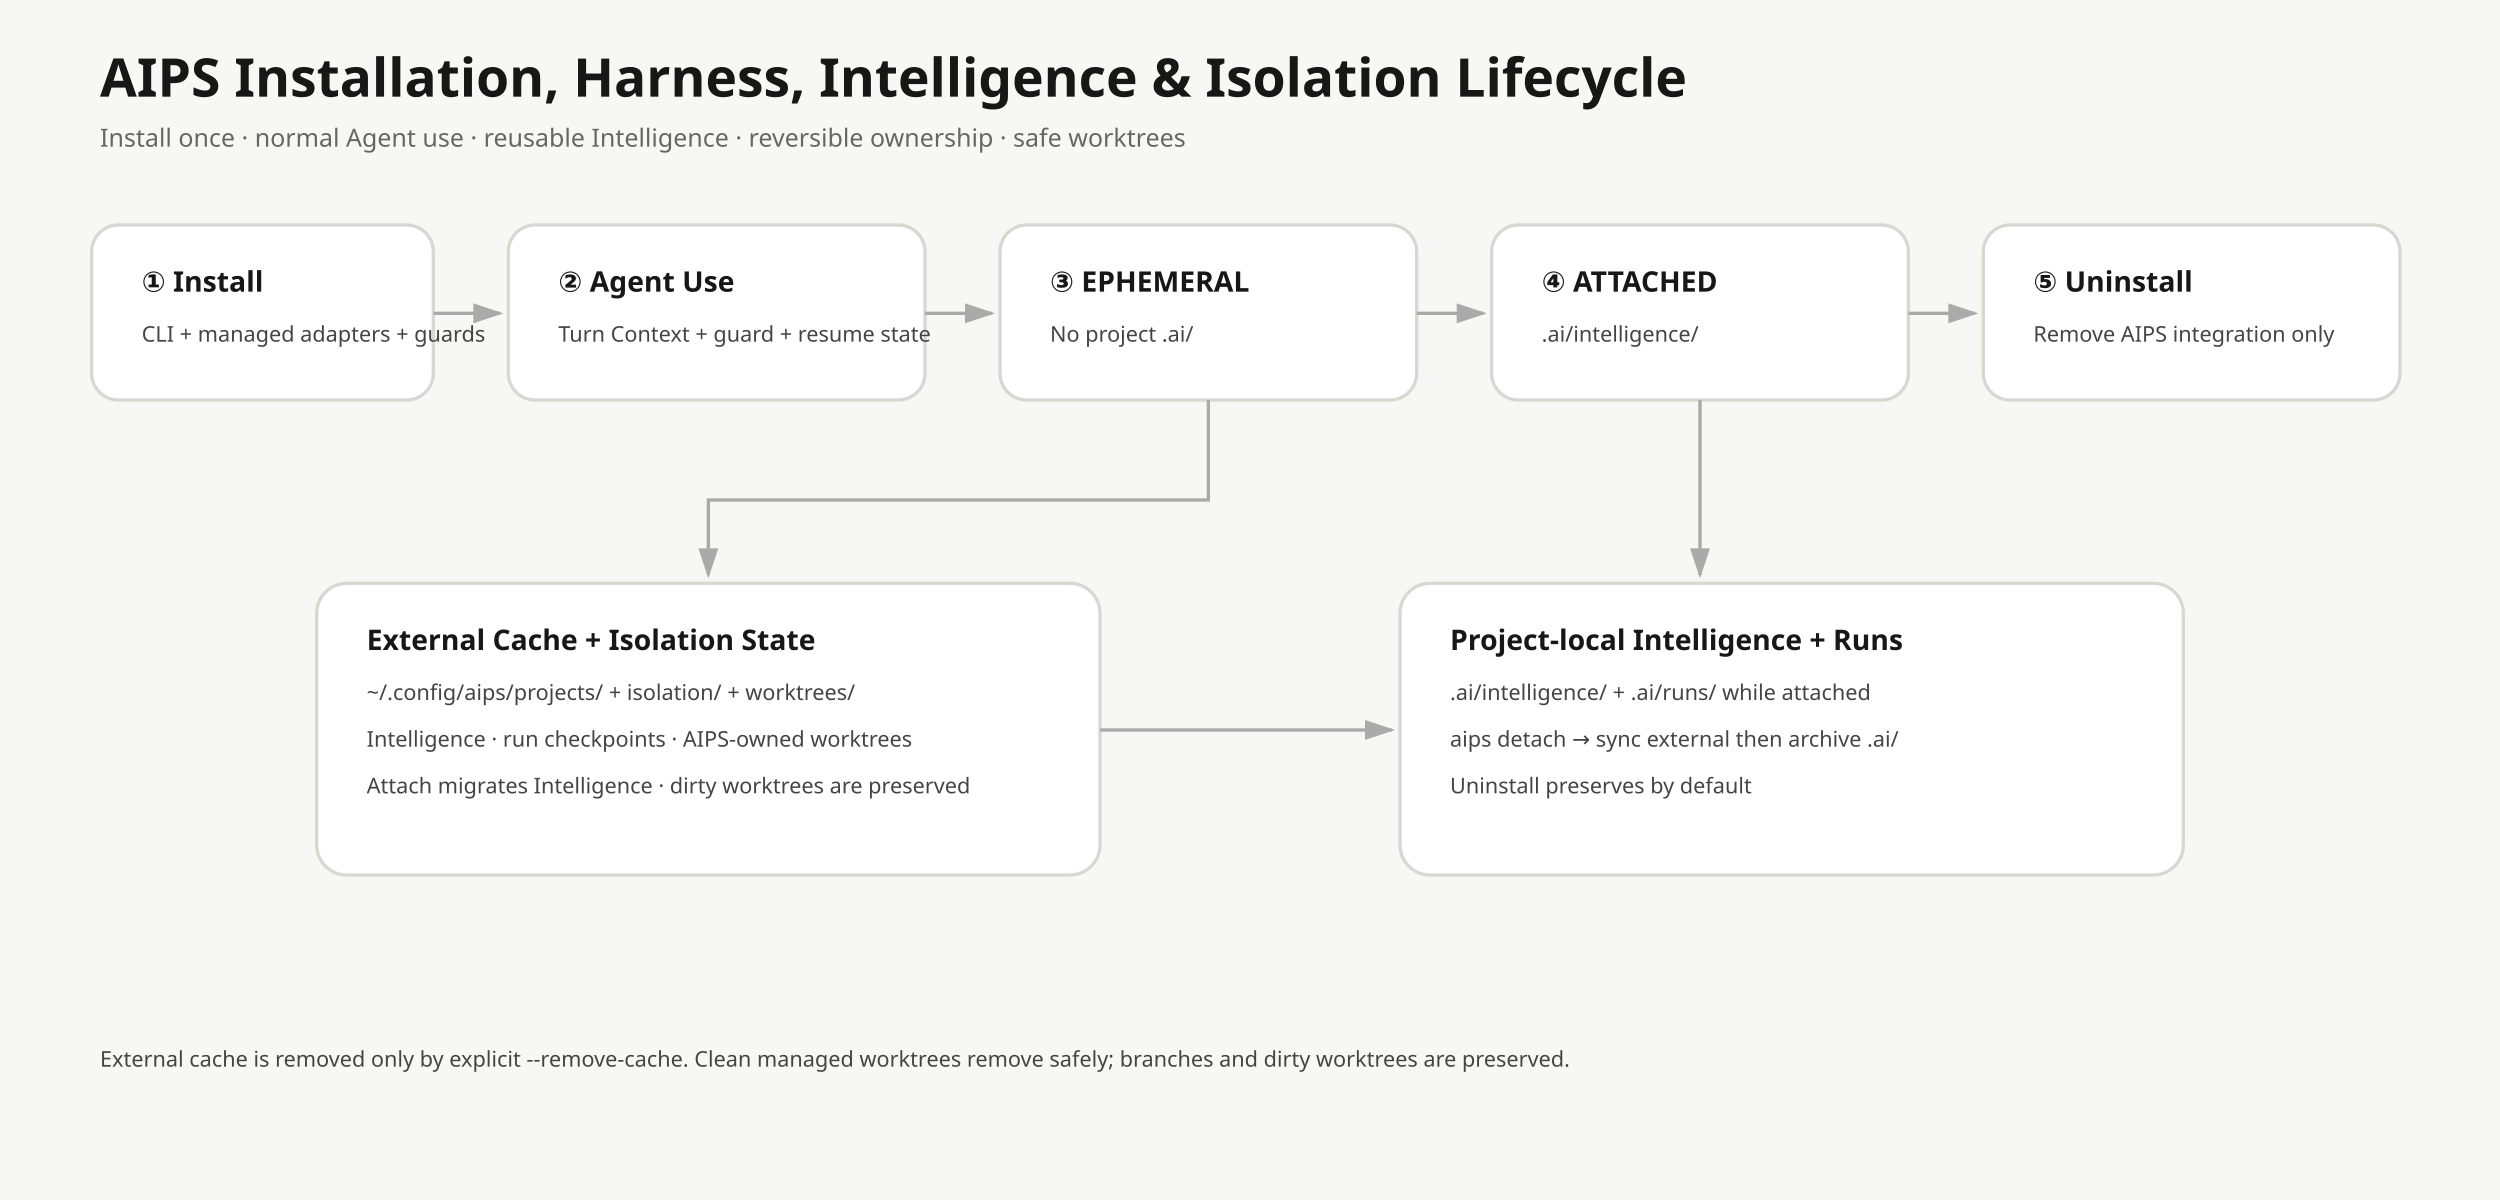
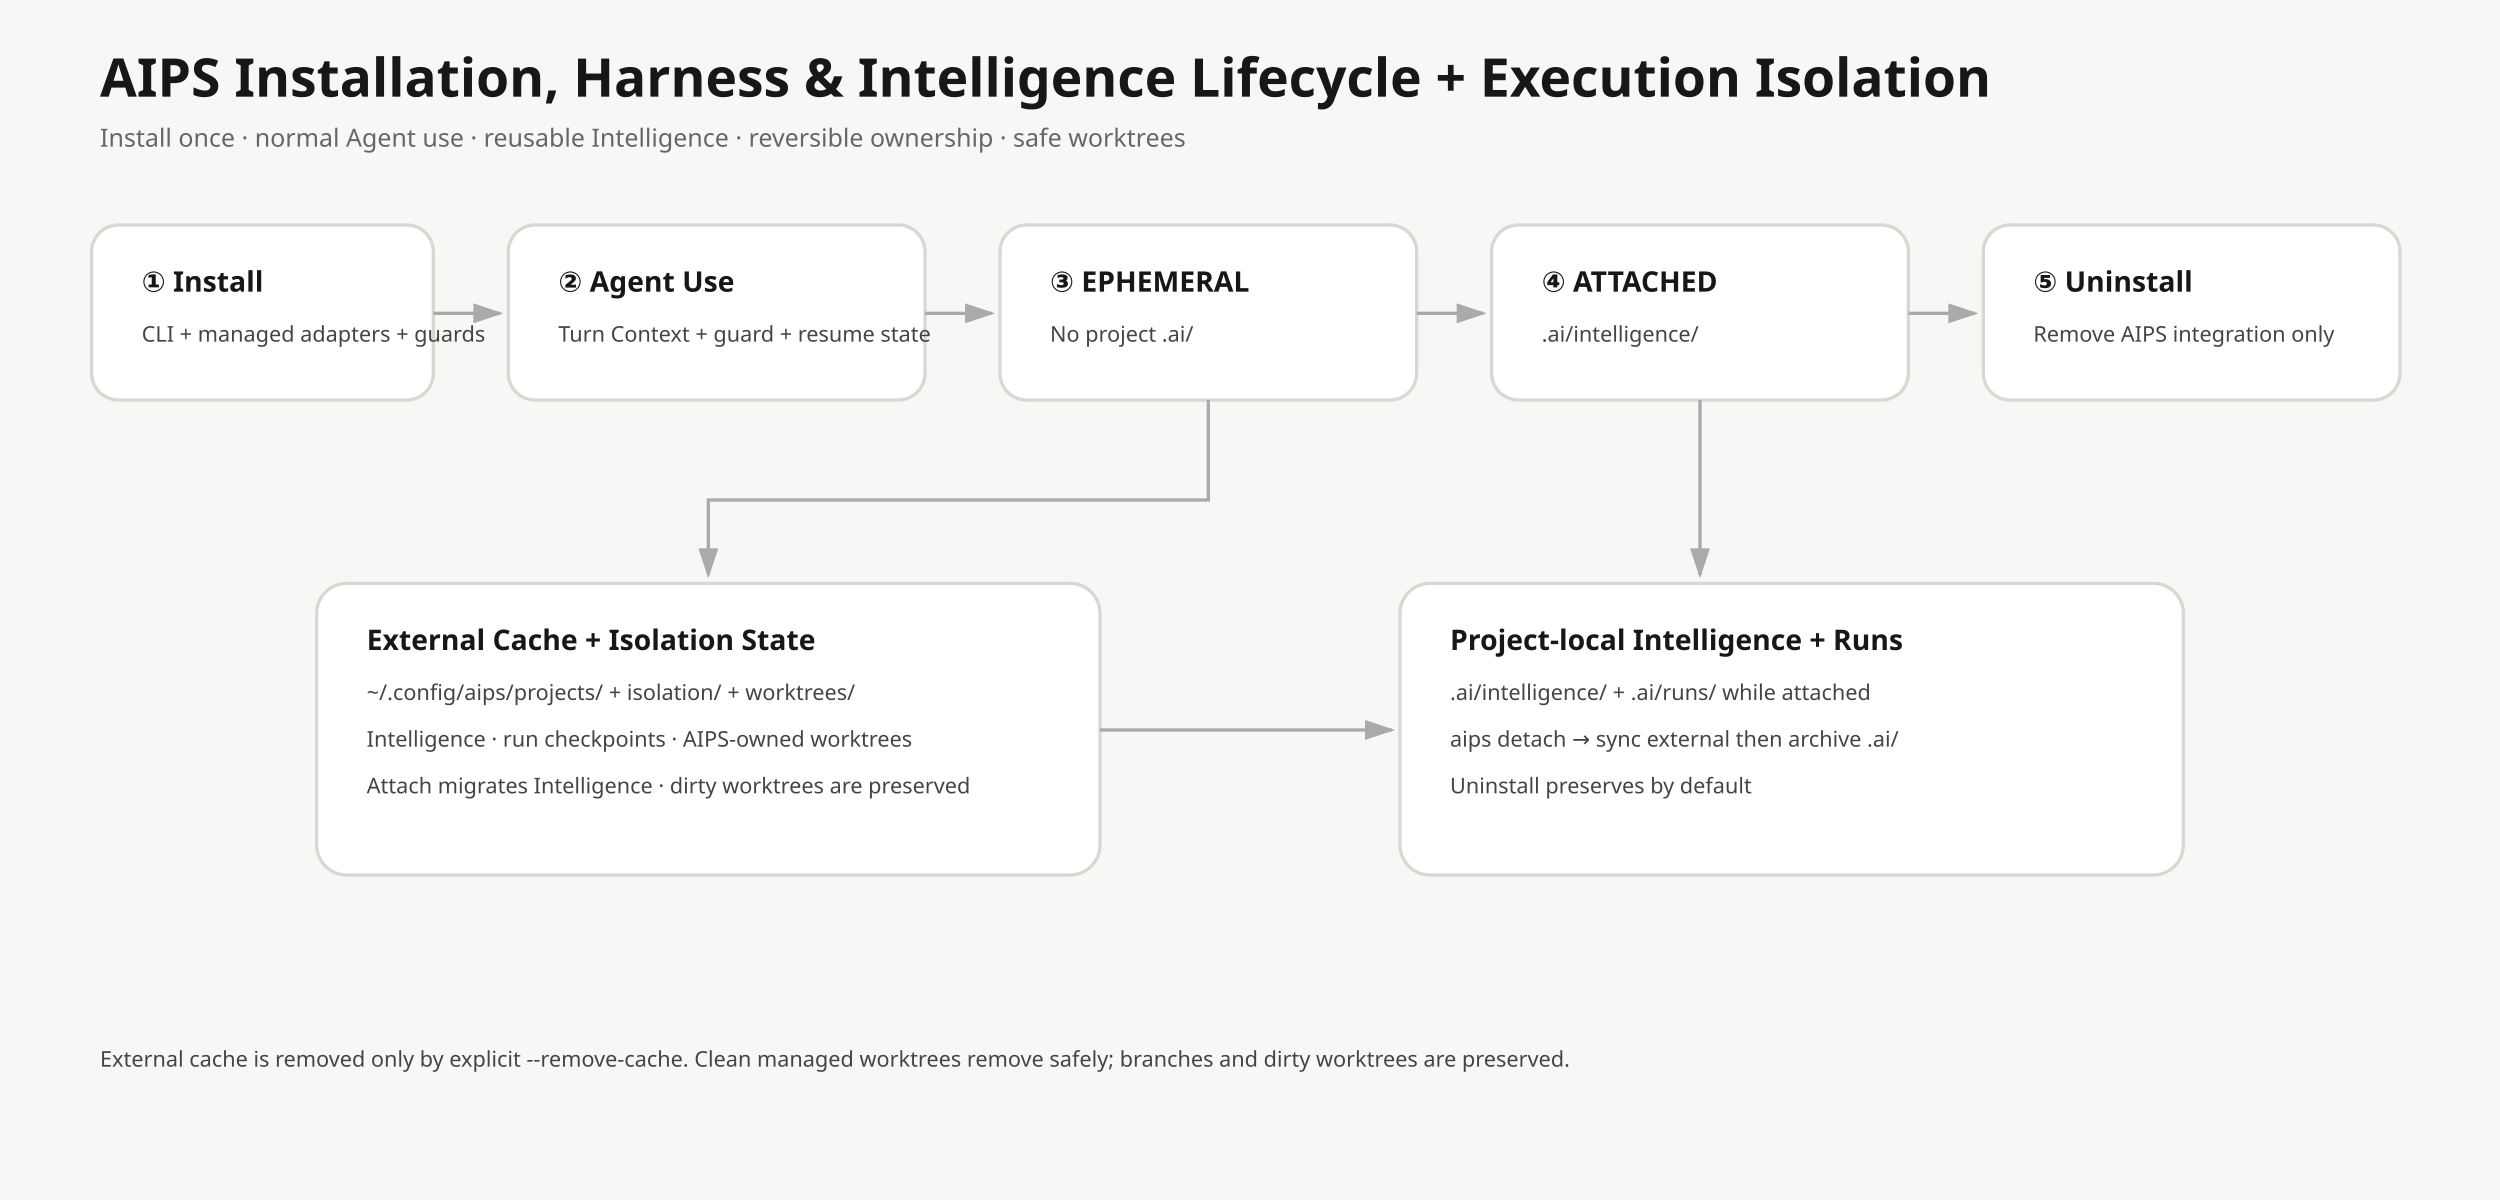
<svg xmlns="http://www.w3.org/2000/svg" width="1500" height="720" viewBox="0 0 1500 720">
  <rect width="1500" height="720" fill="#f7f7f5" />
  <style>.title{font:700 32px system-ui,sans-serif;fill:#171717}.sub{font:400 15px system-ui,sans-serif;fill:#666}.h{font:700 17px system-ui,sans-serif;fill:#171717}.t{font:400 13px system-ui,sans-serif;fill:#444}.box{fill:#fff;stroke:#d8d8d3;stroke-width:2}.line{stroke:#aaa;stroke-width:2;fill:none;marker-end:url(#a)}</style>
  <defs>
    <marker id="a" markerWidth="10" markerHeight="10" refX="8" refY="3" orient="auto">
      <path d="M0,0 L0,6 L9,3 z" fill="#aaa" />
    </marker>
  </defs>
-   <text x="60" y="58" class="title">AIPS Installation, Harness, Intelligence &amp; Isolation Lifecycle</text>
+   <text x="60" y="58" class="title">AIPS Installation, Harness &amp; Intelligence Lifecycle + Execution Isolation</text>
  <text x="60" y="88" class="sub">Install once · normal Agent use · reusable Intelligence · reversible ownership · safe worktrees</text>
  <rect x="55" y="135" width="205" height="105" rx="16" class="box" />
  <text x="85" y="175" class="h">① Install</text>
  <text x="85" y="205" class="t">CLI + managed adapters + guards</text>
  <rect x="305" y="135" width="250" height="105" rx="16" class="box" />
  <text x="335" y="175" class="h">② Agent Use</text>
  <text x="335" y="205" class="t">Turn Context + guard + resume state</text>
  <rect x="600" y="135" width="250" height="105" rx="16" class="box" />
  <text x="630" y="175" class="h">③ EPHEMERAL</text>
  <text x="630" y="205" class="t">No project .ai/</text>
  <rect x="895" y="135" width="250" height="105" rx="16" class="box" />
  <text x="925" y="175" class="h">④ ATTACHED</text>
  <text x="925" y="205" class="t">.ai/intelligence/</text>
  <rect x="1190" y="135" width="250" height="105" rx="16" class="box" />
  <text x="1220" y="175" class="h">⑤ Uninstall</text>
  <text x="1220" y="205" class="t">Remove AIPS integration only</text>
  <path d="M260 188 L300 188" class="line" />
  <path d="M555 188 L595 188" class="line" />
  <path d="M850 188 L890 188" class="line" />
  <path d="M1145 188 L1185 188" class="line" />
  <rect x="190" y="350" width="470" height="175" rx="18" class="box" />
  <text x="220" y="390" class="h">External Cache + Isolation State</text>
  <text x="220" y="420" class="t">~/.config/aips/projects/ + isolation/ + worktrees/</text>
  <text x="220" y="448" class="t">Intelligence · run checkpoints · AIPS-owned worktrees</text>
  <text x="220" y="476" class="t">Attach migrates Intelligence · dirty worktrees are preserved</text>
  <rect x="840" y="350" width="470" height="175" rx="18" class="box" />
  <text x="870" y="390" class="h">Project-local Intelligence + Runs</text>
  <text x="870" y="420" class="t">.ai/intelligence/ + .ai/runs/ while attached</text>
  <text x="870" y="448" class="t">aips detach → sync external then archive .ai/</text>
  <text x="870" y="476" class="t">Uninstall preserves by default</text>
  <path d="M725 240 L725 300 L425 300 L425 345" class="line" />
  <path d="M1020 240 L1020 345" class="line" />
  <path d="M660 438 L835 438" class="line" />
  <text x="60" y="640" class="t">External cache is removed only by explicit --remove-cache. Clean managed worktrees remove safely; branches and dirty worktrees are preserved.</text>
</svg>
